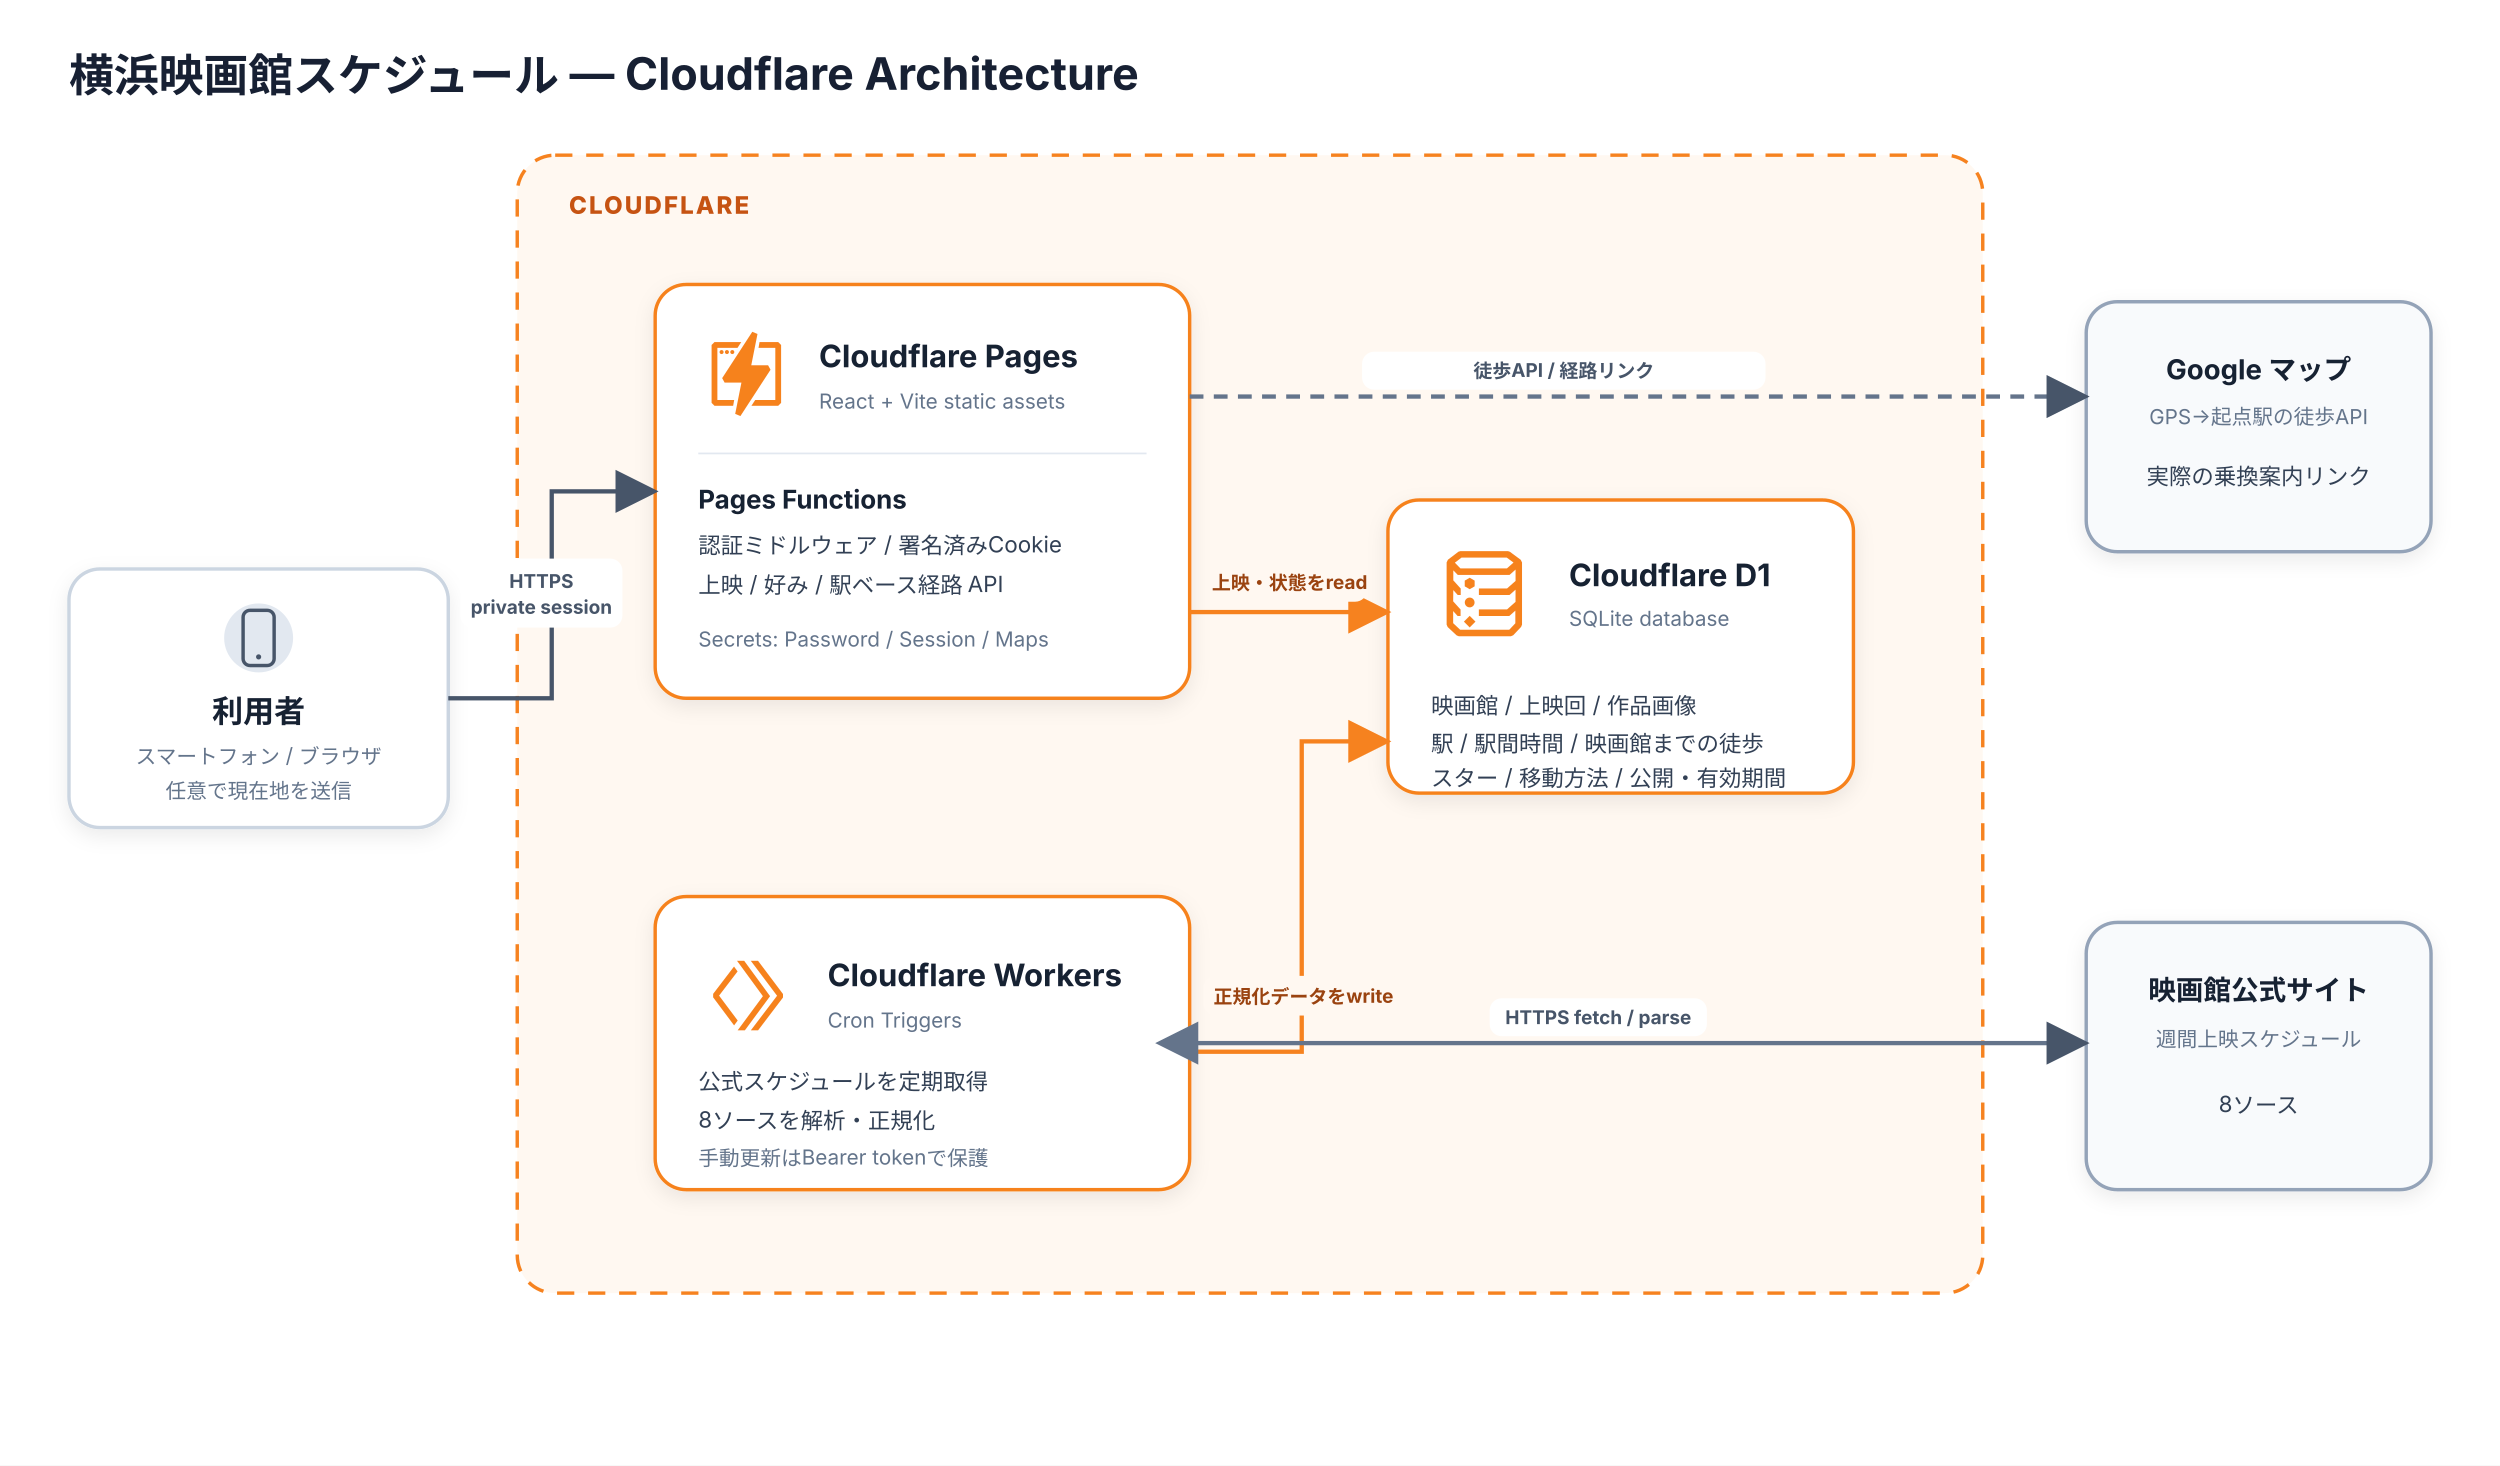
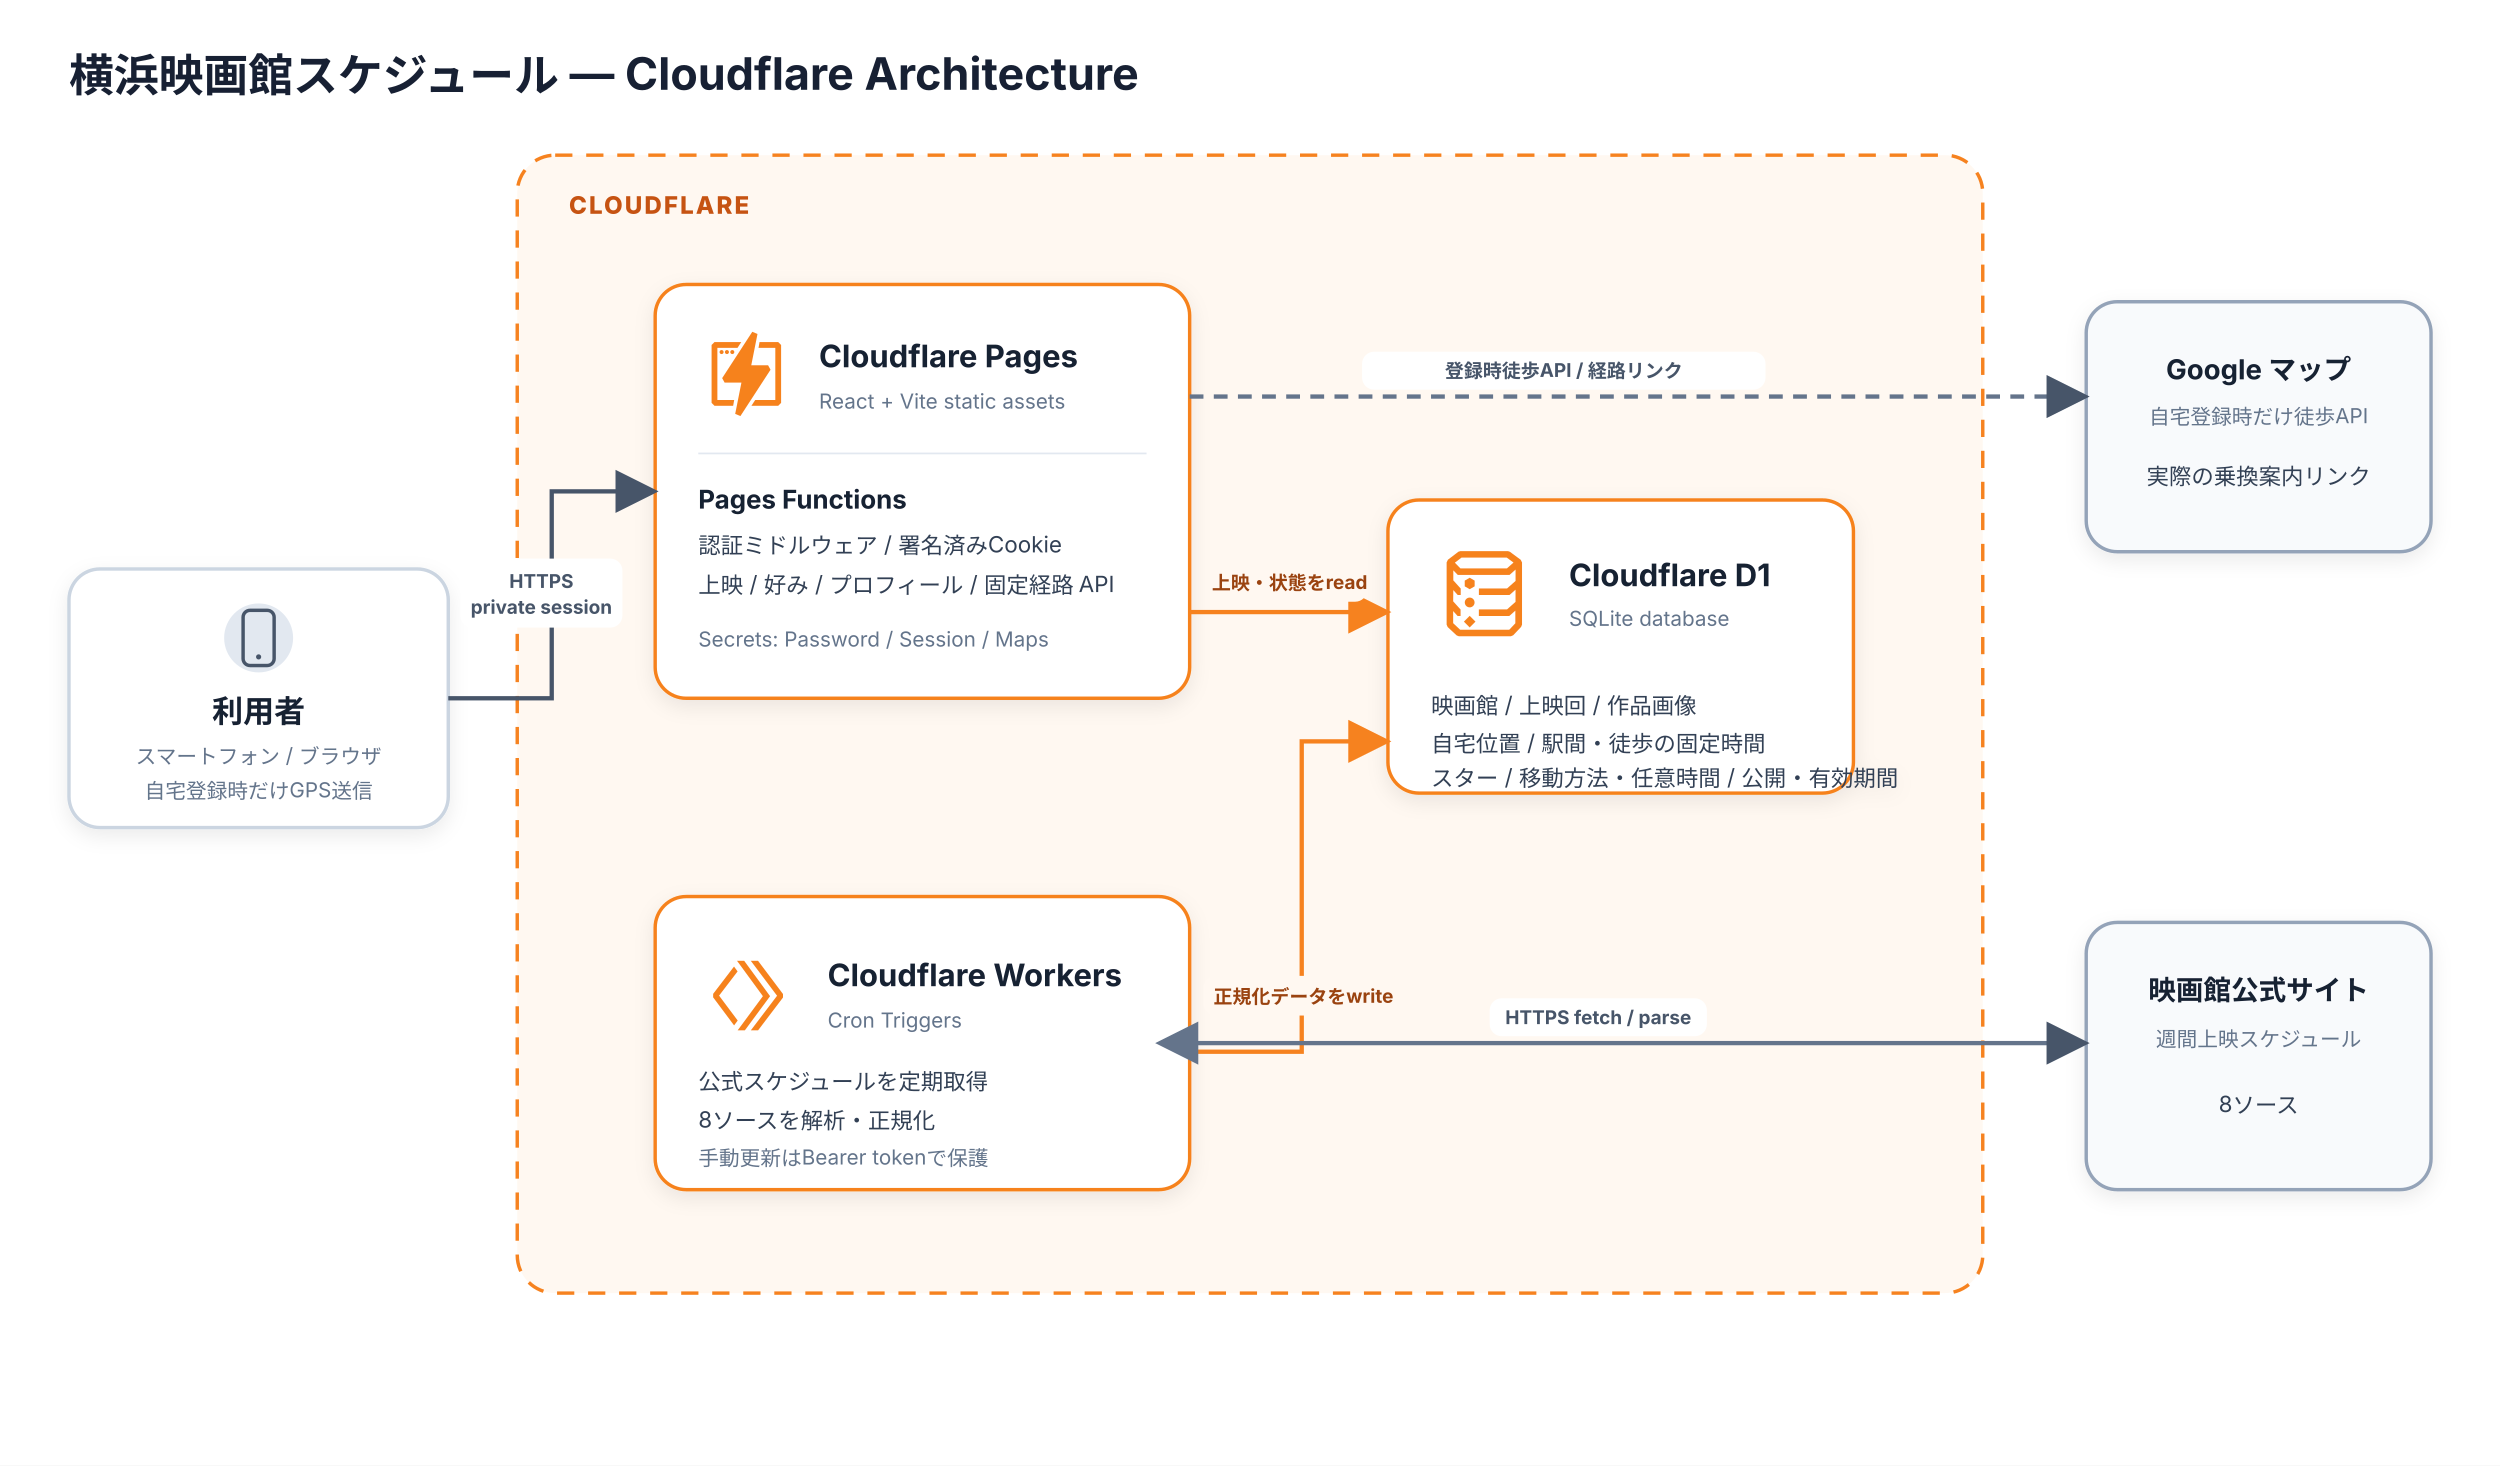
<svg xmlns="http://www.w3.org/2000/svg" width="1450" height="850" viewBox="0 0 1450 850" role="img" aria-labelledby="title description">
  <defs>
    <marker id="arrow-slate" markerWidth="10" markerHeight="10" refX="8" refY="5" orient="auto" markerUnits="strokeWidth">
      <path d="M0 0 10 5 0 10z" fill="#475569" />
    </marker>
    <marker id="arrow-orange" markerWidth="10" markerHeight="10" refX="8" refY="5" orient="auto" markerUnits="strokeWidth">
      <path d="M0 0 10 5 0 10z" fill="#f6821f" />
    </marker>
    <marker id="arrow-slate-start" markerWidth="10" markerHeight="10" refX="2" refY="5" orient="auto-start-reverse" markerUnits="strokeWidth">
      <path d="M0 0 10 5 0 10z" fill="#64748b" />
    </marker>
    <filter id="shadow" x="-10%" y="-10%" width="120%" height="130%">
      <feDropShadow dx="0" dy="4" stdDeviation="6" flood-color="#0f172a" flood-opacity=".08" />
    </filter>
    <style>
      text { font-family: -apple-system, BlinkMacSystemFont, "Segoe UI", "Hiragino Sans", "Yu Gothic", sans-serif; fill: #172033; }
      .title { font-size: 26px; font-weight: 750; }
      .boundary-label { font-size: 14px; font-weight: 800; letter-spacing: 1.2px; fill: #c65312; }
      .card-title { font-size: 18px; font-weight: 750; }
      .body { font-size: 13px; fill: #334155; }
      .muted { font-size: 12px; fill: #64748b; }
      .flow { font-size: 11px; font-weight: 650; fill: #475569; }
      .flow-orange { font-size: 11px; font-weight: 650; fill: #9a4310; }
    </style>
  </defs>
  <rect width="1450" height="850" fill="#ffffff" />
  <text class="title" x="40" y="53">横浜映画館スケジュール — Cloudflare Architecture</text>
  <rect x="300" y="90" width="850" height="660" rx="22" fill="#fff8f1" stroke="#f6821f" stroke-width="2" stroke-dasharray="10 8" />
  <text class="boundary-label" x="330" y="124">CLOUDFLARE</text>
  <g filter="url(#shadow)">
    <rect x="40" y="330" width="220" height="150" rx="18" fill="#fff" stroke="#cbd5e1" stroke-width="2" />
    <circle cx="150" cy="370" r="20" fill="#e2e8f0" />
    <rect x="141" y="354" width="18" height="32" rx="4" fill="none" stroke="#475569" stroke-width="2" />
    <circle cx="150" cy="381" r="1.5" fill="#475569" />
    <text x="150" y="419" text-anchor="middle" class="card-title">利用者</text>
    <text x="150" y="443" text-anchor="middle" class="muted">スマートフォン / ブラウザ</text>
-     <text x="150" y="463" text-anchor="middle" class="muted">任意で現在地を送信</text>
+     <text x="150" y="463" text-anchor="middle" class="muted">自宅登録時だけGPS送信</text>
  </g>
  <g filter="url(#shadow)">
    <rect x="380" y="165" width="310" height="240" rx="18" fill="#fff" stroke="#f6821f" stroke-width="2" />
    <g transform="translate(406 190) scale(1.12)" fill="#f6821f">
      <path d="m21.375 7.5-1.95 3H9v27h8.7l-.525 3H7.5L6 39V9l1.5-1.5zm9.45 0H40.5L42 9v30l-1.5 1.5H26.625l1.95-3H39v-27h-8.7z" />
      <path d="M21.45 28.5h-8.7l-1.275-2.325 15.6-24 2.7 1.125-3.225 16.2h8.7l1.275 2.325-15.6 24-2.7-1.125zM11.175 13.725a1.05 1.05 0 1 0 0-2.1 1.05 1.05 0 0 0 0 2.1m2.775 0a1.05 1.05 0 1 0 0-2.1 1.05 1.05 0 0 0 0 2.1m2.775 0a1.05 1.05 0 1 0 0-2.1 1.05 1.05 0 0 0 0 2.1" />
    </g>
    <text class="card-title" x="475" y="213">Cloudflare Pages</text>
    <text class="muted" x="475" y="237">React + Vite static assets</text>
    <line x1="405" y1="263" x2="665" y2="263" stroke="#e2e8f0" />
    <text class="card-title" x="405" y="295" style="font-size:15px">Pages Functions</text>
    <text class="body" x="405" y="321">認証ミドルウェア / 署名済みCookie</text>
-     <text class="body" x="405" y="344">上映 / 好み / 駅ベース経路 API</text>
+     <text class="body" x="405" y="344">上映 / 好み / プロフィール / 固定経路 API</text>
    <text class="muted" x="405" y="375">Secrets: Password / Session / Maps</text>
  </g>
  <g filter="url(#shadow)">
    <rect x="805" y="290" width="270" height="170" rx="18" fill="#fff" stroke="#f6821f" stroke-width="2" />
    <g transform="translate(830 314) scale(.95)" fill="#f6821f">
      <path d="m23.6 22.2 3.03 1.75v3.5L23.6 29.2l-3.03-1.75v-3.5zM20.06 49l3.54-3.54L27.14 49l-3.54 3.54zm3.54-14.7c.593 0 1.17.176 1.67.506.493.33.878.798 1.1 1.35a3 3 0 0 1-.65 3.27c-.42.42-.954.705-1.54.821a3 3 0 0 1-1.73-.171 3.04 3.04 0 0 1-1.35-1.1 3 3 0 0 1-.506-1.67c0-.796.316-1.56.879-2.12a3 3 0 0 1 2.12-.879zM10.3 11.2l6.42-4.89 1.21-.37h29l1.19.39 6.61 4.89.82 1.61v38L55 52.21l-4.83 5.11-1.46.63h-31.7l-1.37-.54-5.48-5.11-.64-1.47v-38zm3.21 25.4 4.47 4.94h.056v4h-1.83l-2.7-3v7.39l4.26 4h30l3.7-3.91V42.3l-3.67 3.24h-18.6v-4h17.2l5.19-4.61v-7.44l-3.67 3.25h-18.7v-4h17.2l5.19-4.6v-6.92l-3.67 3.26h-31.6l-2.74-2.8v6.12l4.47 4.94h.056v4h-1.83l-2.7-3zm32.7-26.7h-27.6l-4.07 3.11 3.4 3.48h28.4l4-3.56z" />
    </g>
    <text class="card-title" x="910" y="340">Cloudflare D1</text>
    <text class="muted" x="910" y="363">SQLite database</text>
    <text class="body" x="830" y="414">映画館 / 上映回 / 作品画像</text>
-     <text class="body" x="830" y="436">駅 / 駅間時間 / 映画館までの徒歩</text>
-     <text class="body" x="830" y="456">スター / 移動方法 / 公開・有効期間</text>
+     <text class="body" x="830" y="436">自宅位置 / 駅間・徒歩の固定時間</text>
+     <text class="body" x="830" y="456">スター / 移動方法・任意時間 / 公開・有効期間</text>
  </g>
  <g filter="url(#shadow)">
    <rect x="380" y="520" width="310" height="170" rx="18" fill="#fff" stroke="#f6821f" stroke-width="2" />
    <g transform="translate(407 550) scale(1.12)" fill="#f6821f">
      <path d="m18.63 37.418-9.645-12.9 9.592-12.533-1.852-2.527L5.917 23.595l-.015 1.808 10.86 14.542z" />
      <path d="M21.997 6.503h-3.712l13.387 18.3-13.072 17.7h3.735L35.4 24.81z" />
      <path d="M29.175 6.503h-3.758l13.598 18.082-13.598 17.918h3.765l12.908-17.01v-1.808z" />
    </g>
    <text class="card-title" x="480" y="572">Cloudflare Workers</text>
    <text class="muted" x="480" y="596">Cron Triggers</text>
    <text class="body" x="405" y="632">公式スケジュールを定期取得</text>
    <text class="body" x="405" y="654">8ソースを解析・正規化</text>
    <text class="muted" x="405" y="676">手動更新はBearer tokenで保護</text>
  </g>
  <g filter="url(#shadow)">
    <rect x="1210" y="175" width="200" height="145" rx="18" fill="#f8fafc" stroke="#94a3b8" stroke-width="2" />
    <text class="card-title" x="1310" y="220" text-anchor="middle" style="font-size:16px">Google マップ</text>
-     <text class="muted" x="1310" y="246" text-anchor="middle">GPS→起点駅の徒歩API</text>
+     <text class="muted" x="1310" y="246" text-anchor="middle">自宅登録時だけ徒歩API</text>
    <text class="body" x="1310" y="281" text-anchor="middle">実際の乗換案内リンク</text>
  </g>
  <g filter="url(#shadow)">
    <rect x="1210" y="535" width="200" height="155" rx="18" fill="#f8fafc" stroke="#94a3b8" stroke-width="2" />
    <text class="card-title" x="1310" y="580" text-anchor="middle" style="font-size:16px">映画館公式サイト</text>
    <text class="muted" x="1310" y="607" text-anchor="middle">週間上映スケジュール</text>
    <text class="body" x="1310" y="645" text-anchor="middle">8ソース</text>
  </g>
  <path d="M260 405H320V285H377" fill="none" stroke="#475569" stroke-width="2.5" marker-end="url(#arrow-slate)" />
  <rect x="267" y="324" width="94" height="40" rx="7" fill="#fff" />
  <text class="flow" x="314" y="341" text-anchor="middle">HTTPS</text>
  <text class="flow" x="314" y="356" text-anchor="middle">private session</text>
  <path d="M690 355H802" fill="none" stroke="#f6821f" stroke-width="2.5" marker-end="url(#arrow-orange)" />
  <rect x="703" y="327" width="90" height="22" rx="7" fill="#fff8f1" />
  <text class="flow-orange" x="748" y="342" text-anchor="middle">上映・状態をread</text>
  <path d="M690 610H755V430H802" fill="none" stroke="#f6821f" stroke-width="2.5" marker-end="url(#arrow-orange)" />
  <rect x="698" y="566" width="116" height="23" rx="7" fill="#fff8f1" />
  <text class="flow-orange" x="756" y="582" text-anchor="middle">正規化データをwrite</text>
  <path d="M690 230H1207" fill="none" stroke="#64748b" stroke-width="2.5" stroke-dasharray="8 6" marker-end="url(#arrow-slate)" />
  <rect x="790" y="204" width="234" height="22" rx="7" fill="#fff" />
-   <text class="flow" x="907" y="219" text-anchor="middle">徒歩API / 経路リンク</text>
+   <text class="flow" x="907" y="219" text-anchor="middle">登録時徒歩API / 経路リンク</text>
  <path d="M690 605H1207" fill="none" stroke="#64748b" stroke-width="2.5" marker-start="url(#arrow-slate-start)" marker-end="url(#arrow-slate)" />
  <rect x="864" y="579" width="126" height="22" rx="7" fill="#fff" />
  <text class="flow" x="927" y="594" text-anchor="middle">HTTPS fetch / parse</text>
</svg>
